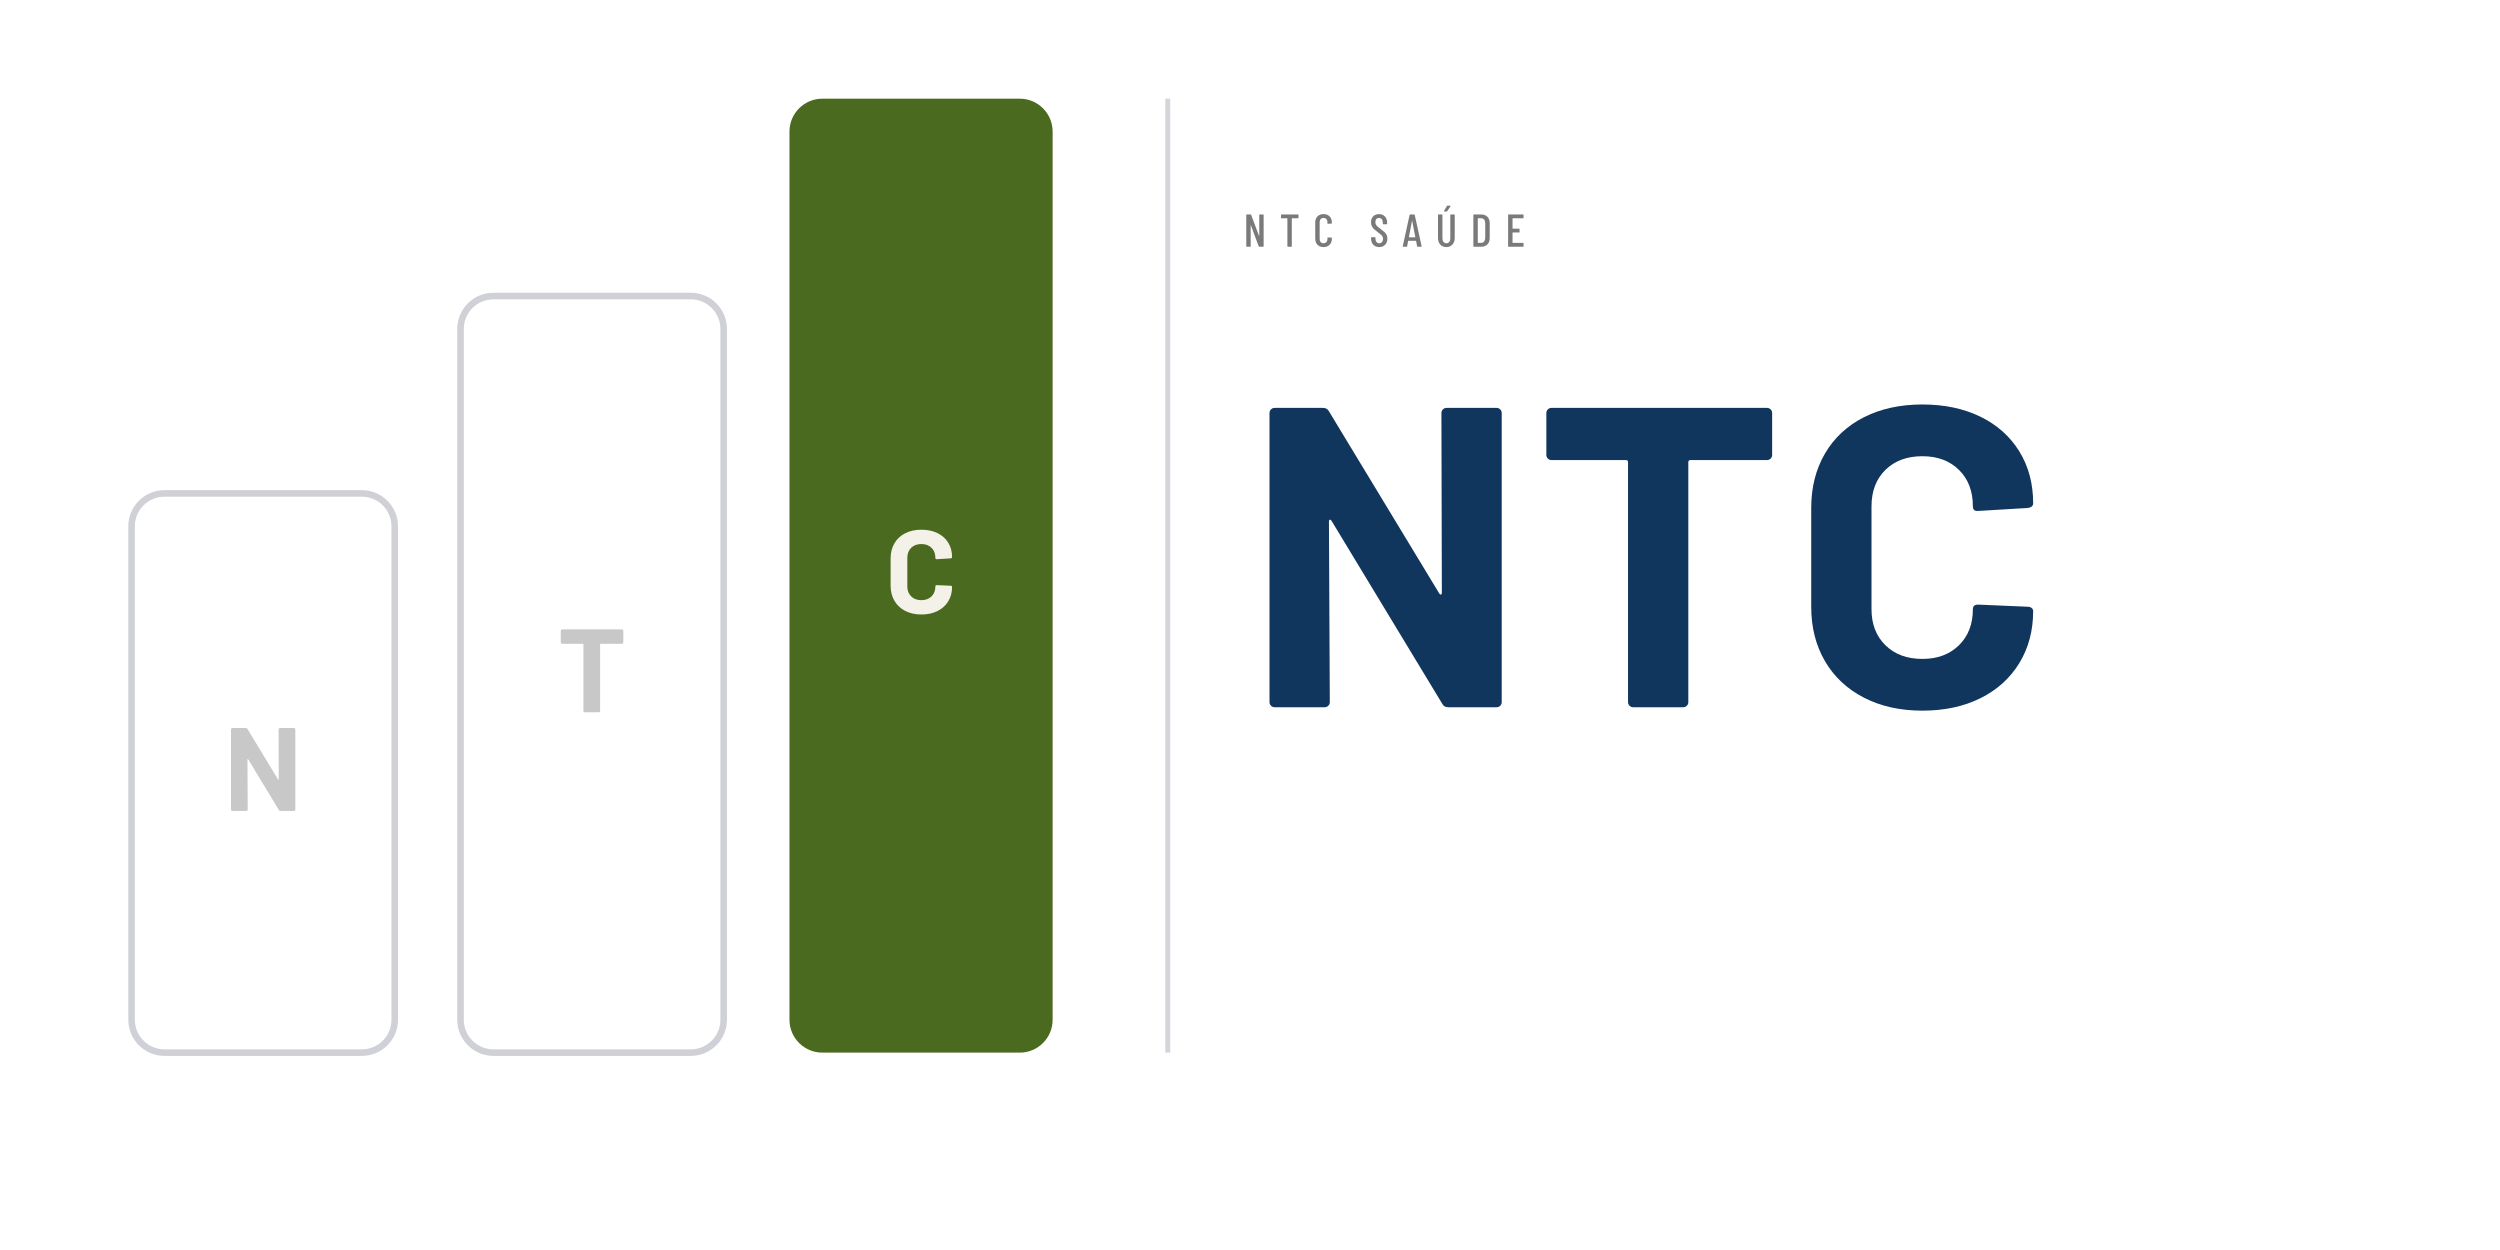
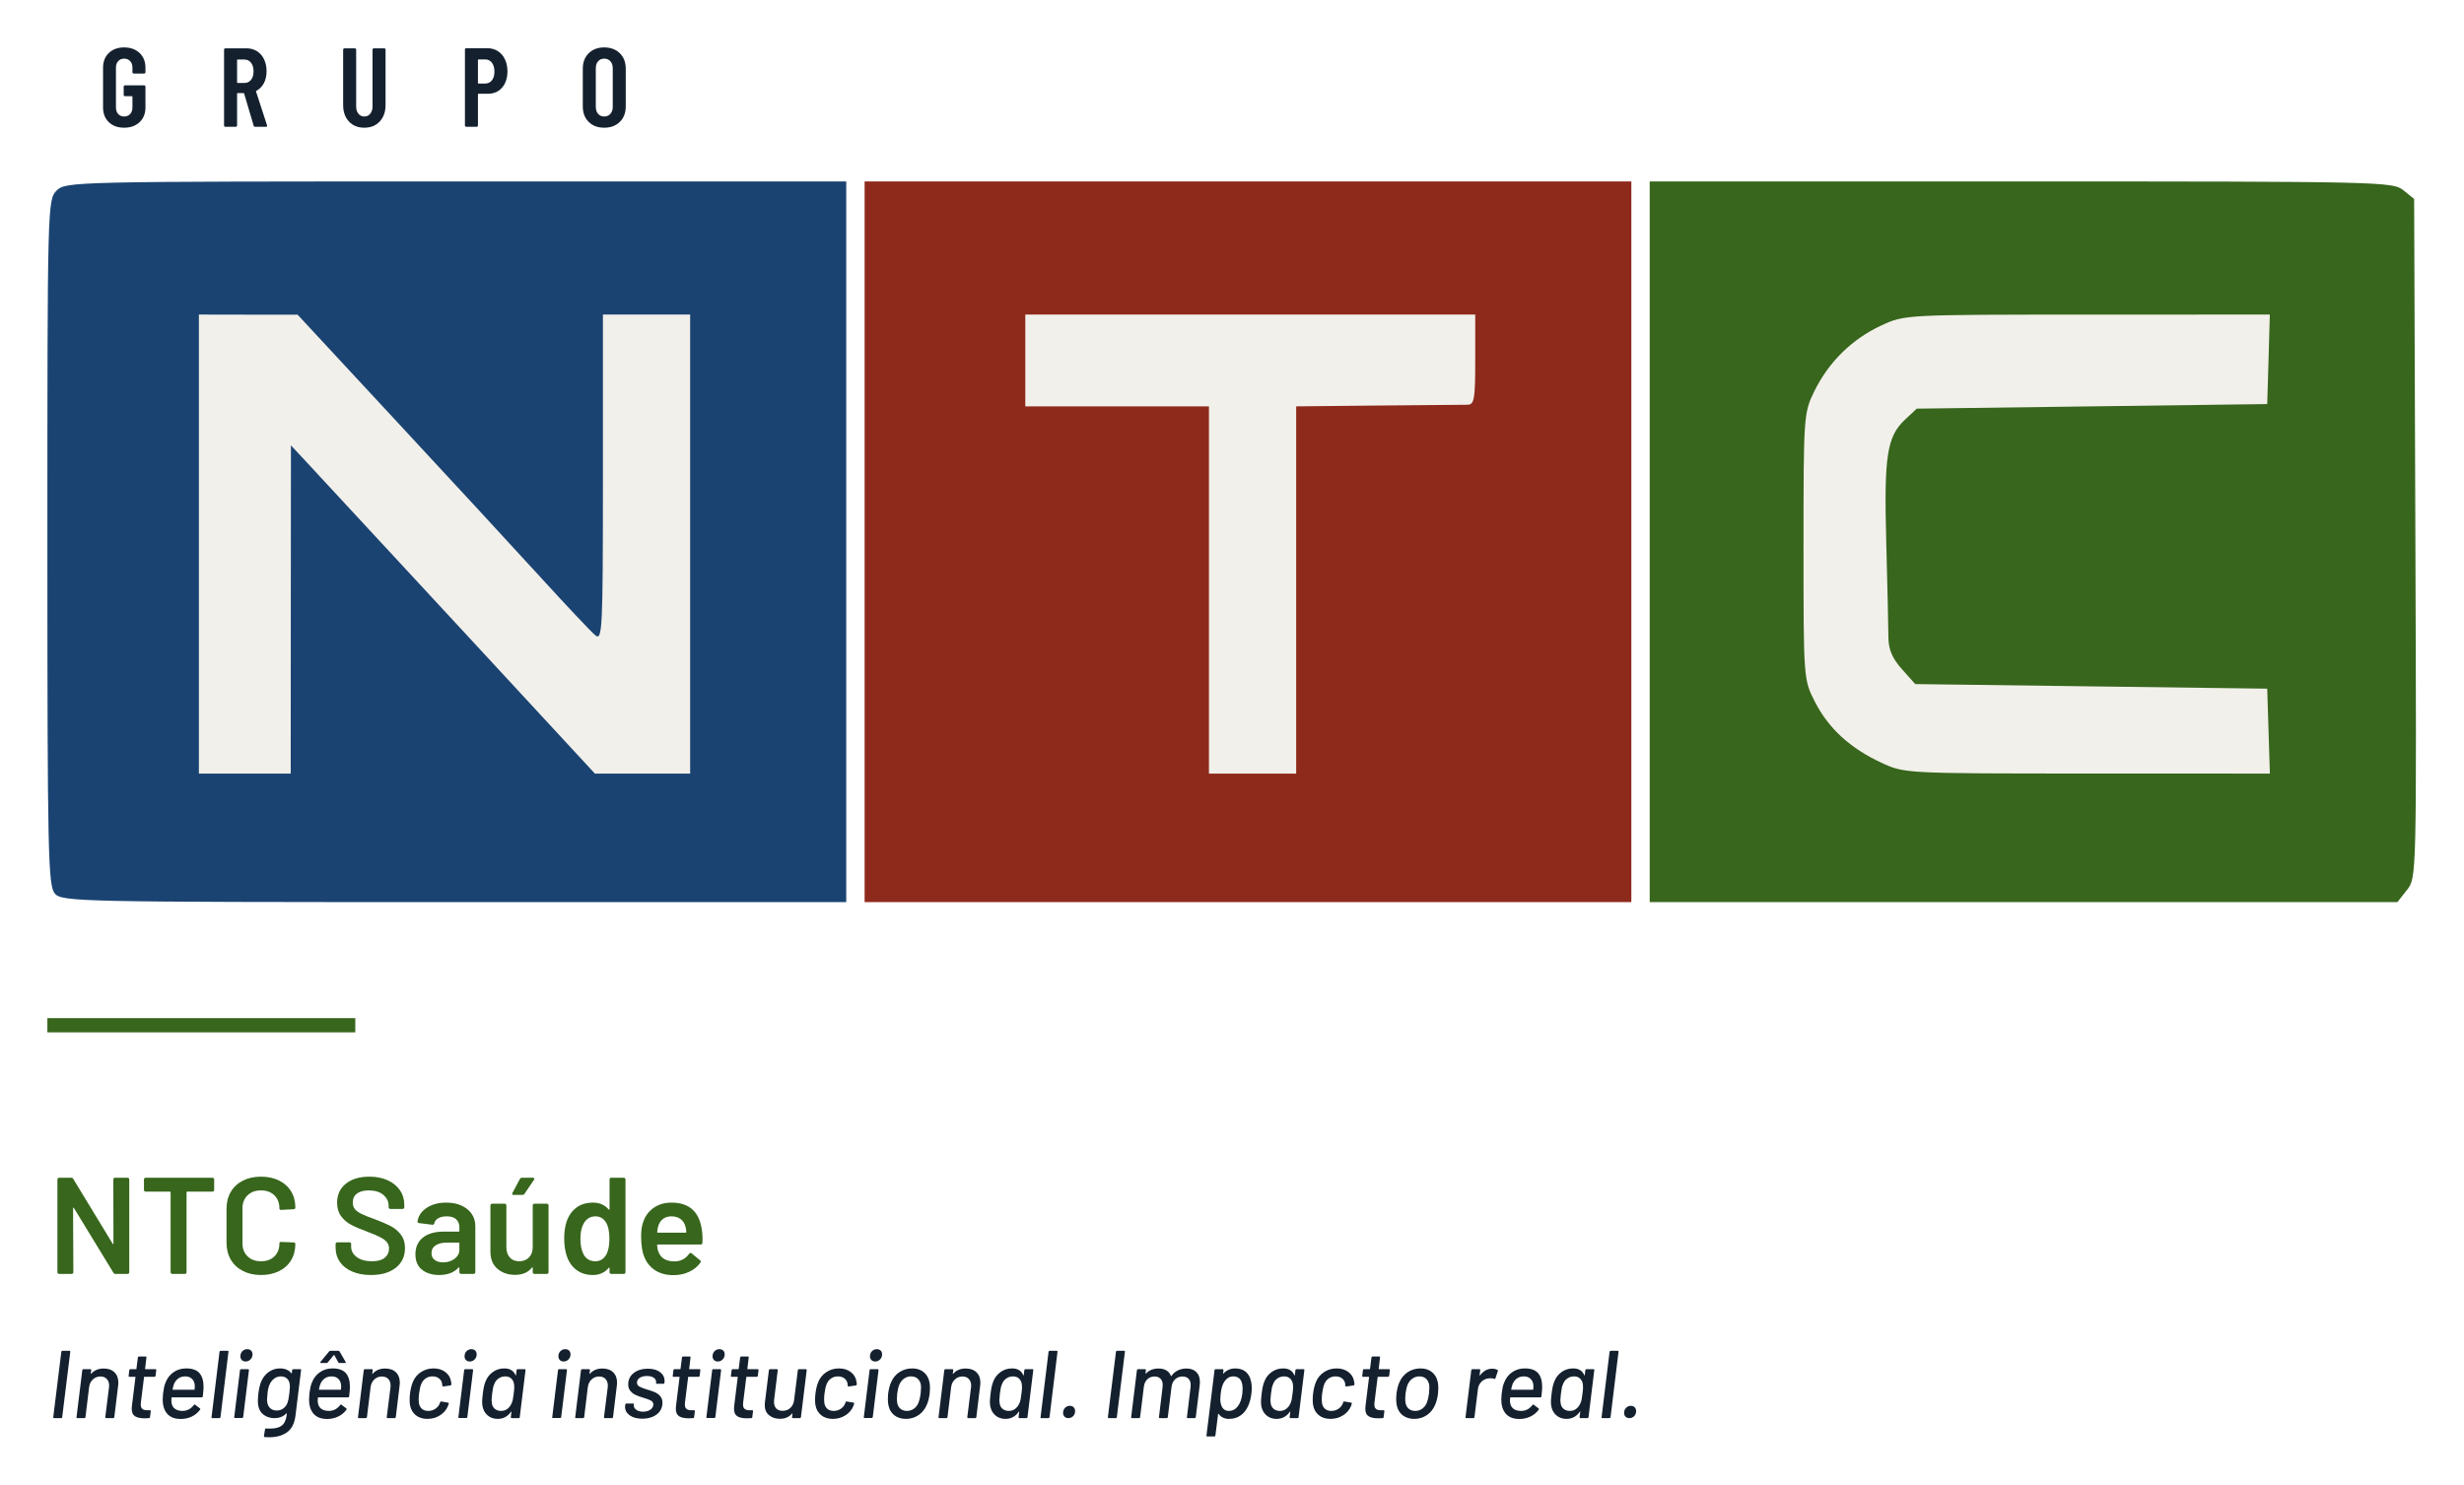
- <svg xmlns="http://www.w3.org/2000/svg" viewBox="0 0 760 380" preserveAspectRatio="xMidYMid meet">
-   <rect x="40" y="150" width="80" height="170" rx="10" fill="none" stroke="#A8ACB6" stroke-width="2" stroke-opacity="0.55" />
-   <g opacity="0.55" fill="#9A9A9A" transform="translate(68.03,246.52)">
-     <path transform="translate(0,0) scale(0.036,-0.036)" d="M475 700H592Q597 700 600.5 696.5Q604 693 604 688V12Q604 7 600.5 3.5Q597 0 592 0H479Q469 0 465 8L206 436Q204 439 202.0 438.5Q200 438 200 434L202 12Q202 7 198.5 3.5Q195 0 190 0H73Q68 0 64.5 3.5Q61 7 61 12V688Q61 693 64.5 696.5Q68 700 73 700H186Q196 700 200 692L458 266Q460 263 462.0 263.5Q464 264 464 268L463 688Q463 693 466.5 696.5Q470 700 475 700Z" />
+ <svg xmlns="http://www.w3.org/2000/svg" width="4870" height="2935" viewBox="-93.66 -95.43 4870.35 2935.01">
+   <path style="stroke-width:0;fill-rule:nonzero" transform="matrix(9.074939 0 0 9.074973 2340.846 843.9725) matrix(1 0 0 1 0 0)  translate(-511.9462, -491)" fill="#1A4372" d="M 255.65 582.17 C 254.15 580.50 254.00 573.75 254.00 505.67 C 254.00 432.33 254.04 430.96 256.00 429.00 C 257.97 427.03 259.33 427.00 343.00 427.00 L 428.00 427.00 L 428.00 505.50 L 428.00 584.00 L 342.65 584.00 C 261.24 584.00 257.23 583.92 255.65 582.17 Z " />
+   <path style="stroke-width:0;fill-rule:nonzero" transform="matrix(9.074939 0 0 9.074973 2340.846 843.9725) matrix(1 0 0 1 0 0)  translate(-511.9462, -491)" fill="#F2F0EA" d="M 307.02 520.25 L 307.05 484.50 L 311.27 489.03 C 313.60 491.52 328.49 507.61 344.38 524.78 L 373.25 556.00 L 383.63 556.00 L 394.00 556.00 L 394.00 506.00 L 394.00 456.00 L 384.50 456.00 L 375.00 456.00 L 375.00 491.62 C 375.00 524.66 374.88 527.15 373.34 525.87 C 372.43 525.12 367.18 519.55 361.66 513.50 C 356.14 507.45 341.93 492.05 330.06 479.27 L 308.50 456.03 L 297.75 456.02 L 287.00 456.00 L 287.00 506.00 L 287.00 556.00 L 297.00 556.00 L 307.00 556.00 L 307.02 520.25 Z " />
+   <path style="stroke-width:0;fill-rule:nonzero" transform="matrix(9.074939 0 0 9.074973 2340.846 843.9725) matrix(1 0 0 1 0 0)  translate(-511.9462, -491)" fill="#8E2A1C" d="M 432.00 505.50 L 432.00 427.00 L 515.50 427.00 L 599.00 427.00 L 599.00 505.50 L 599.00 584.00 L 515.50 584.00 L 432.00 584.00 L 432.00 505.50 Z " />
+   <path style="stroke-width:0;fill-rule:nonzero" transform="matrix(9.074939 0 0 9.074973 2340.846 843.9725) matrix(1 0 0 1 0 0)  translate(-511.9462, -491)" fill="#F2F0EA" d="M 526.00 516.00 L 526.00 476.00 L 543.75 475.82 C 553.51 475.72 562.29 475.65 563.25 475.65 C 564.80 475.66 565.00 474.53 565.00 465.83 L 565.00 456.00 L 516.00 456.00 L 467.00 456.00 L 467.00 466.00 L 467.00 476.00 L 487.00 476.00 L 507.00 476.00 L 507.00 516.00 L 507.00 556.00 L 516.50 556.00 L 526.00 556.00 L 526.00 516.00 Z " />
+   <path style="stroke-width:0;fill-rule:nonzero" transform="matrix(9.074939 0 0 9.074973 2340.846 843.9725) matrix(1 0 0 1 0 0)  translate(-511.9462, -491)" fill="#37661C" d="M 603.00 505.50 L 603.00 427.00 L 683.89 427.00 C 762.04 427.00 764.86 427.06 767.14 428.91 L 769.50 430.82 L 769.77 504.75 C 770.04 578.45 770.03 578.69 767.95 581.34 L 765.85 584.00 L 684.43 584.00 L 603.00 584.00 L 603.00 505.50 Z " />
+   <path style="stroke-width:0;fill-rule:nonzero" transform="matrix(9.074939 0 0 9.074973 2340.846 843.9725) matrix(1 0 0 1 0 0)  translate(-511.9462, -491)" fill="#F2F0EA" d="M 737.79 546.75 L 737.50 537.50 L 699.17 537.00 L 660.83 536.50 L 657.92 533.23 C 655.81 530.87 655.00 528.93 654.99 526.23 C 654.98 524.18 654.77 514.85 654.52 505.50 C 654.02 486.89 654.67 482.60 658.57 478.93 L 661.16 476.50 L 699.33 476.00 L 737.50 475.50 L 737.79 465.75 L 738.07 456.00 L 698.29 456.01 C 658.51 456.02 658.50 456.02 653.40 458.40 C 647.06 461.35 642.01 466.31 638.89 472.64 C 636.54 477.43 636.50 477.94 636.50 506.50 C 636.50 535.38 636.51 535.52 638.97 540.34 C 641.95 546.16 646.61 550.44 653.43 553.62 C 658.49 555.98 658.59 555.98 698.29 555.99 L 738.08 556.00 L 737.79 546.75 Z " />
+   <g fill="#14202E">
+     <path transform="translate(100.7318,155.1846) scale(0.2216878,-0.2216878)" d="M42 173V527Q42 609 93.5 658.5Q145 708 230 708Q315 708 367.5 658.5Q420 609 420 526V487Q420 482 416.5 478.5Q413 475 408 475H316Q311 475 307.5 478.5Q304 482 304 487V528Q304 564 283.5 586.0Q263 608 230 608Q197 608 177.0 586.0Q157 564 157 528V172Q157 136 177.0 114.0Q197 92 230 92Q263 92 283.5 114.0Q304 136 304 172V268Q304 273 299 273H238Q233 273 229.5 276.5Q226 280 226 285V358Q226 363 229.5 366.5Q233 370 238 370H408Q413 370 416.5 366.5Q420 363 420 358V173Q420 91 367.5 41.5Q315 -8 230 -8Q145 -8 93.5 41.5Q42 91 42 173Z" />
+     <path transform="translate(337.2419,155.1846) scale(0.2216878,-0.2216878)" d="M318 10 233 297Q231 301 228 301H175Q170 301 170 296V12Q170 7 166.5 3.5Q163 0 158 0H66Q61 0 57.5 3.5Q54 7 54 12V688Q54 693 57.5 696.5Q61 700 66 700H254Q307 700 347.5 674.5Q388 649 410.5 602.5Q433 556 433 496Q433 434 409.0 389.0Q385 344 342 321Q338 320 339 315L437 14Q438 12 438 9Q438 0 427 0H331Q321 0 318 10ZM170 595V396Q170 391 175 391H236Q272 391 294.5 419.0Q317 447 317 495Q317 543 294.5 571.5Q272 600 236 600H175Q170 600 170 595Z" />
+     <path transform="translate(573.5303,155.1846) scale(0.2216878,-0.2216878)" d="M50 194V688Q50 693 53.5 696.5Q57 700 62 700H154Q159 700 162.5 696.5Q166 693 166 688V182Q166 142 186.0 117.0Q206 92 239 92Q272 92 292.0 117.0Q312 142 312 182V688Q312 693 315.5 696.5Q319 700 324 700H416Q421 700 424.5 696.5Q428 693 428 688V194Q428 103 376.0 47.5Q324 -8 239 -8Q153 -8 101.5 47.5Q50 103 50 194Z" />
+     <path transform="translate(813.5874,155.1846) scale(0.2216878,-0.2216878)" d="M432 495Q432 405 384.5 350.0Q337 295 259 295H174Q169 295 169 290V12Q169 7 165.5 3.5Q162 0 157 0H65Q60 0 56.5 3.5Q53 7 53 12V689Q53 694 56.5 697.5Q60 701 65 701H253Q306 701 346.5 675.0Q387 649 409.5 602.0Q432 555 432 495ZM316 492Q316 542 293.5 571.5Q271 601 234 601H174Q169 601 169 596V391Q169 386 174 386H234Q271 386 293.5 414.5Q316 443 316 492Z" />
+     <path transform="translate(1048.989,155.1846) scale(0.2216878,-0.2216878)" d="M42 182V518Q42 604 94.5 656.0Q147 708 233 708Q319 708 372.0 656.0Q425 604 425 518V182Q425 96 372.0 44.0Q319 -8 233 -8Q147 -8 94.5 44.0Q42 96 42 182ZM309 177V523Q309 561 288.0 584.5Q267 608 233 608Q199 608 178.5 584.5Q158 561 158 523V177Q158 139 178.5 115.5Q199 92 233 92Q267 92 288.0 115.5Q309 139 309 177Z" />
  </g>
-   <rect x="140" y="90" width="80" height="230" rx="10" fill="none" stroke="#A8ACB6" stroke-width="2" stroke-opacity="0.55" />
-   <g opacity="0.55" fill="#9A9A9A" transform="translate(169.47,216.52)">
-     <path transform="translate(0,0) scale(0.036,-0.036)" d="M556 688V590Q556 585 552.5 581.5Q549 578 544 578H365Q360 578 360 573V12Q360 7 356.5 3.5Q353 0 348 0H231Q226 0 222.5 3.5Q219 7 219 12V573Q219 578 214 578H40Q35 578 31.5 581.5Q28 585 28 590V688Q28 693 31.5 696.5Q35 700 40 700H544Q549 700 552.5 696.5Q556 693 556 688Z" />
+   <rect x="0.0" y="1917.3" width="608.6" height="28.1" fill="#37661C" />
+   <g fill="#37661C">
+     <path transform="translate(0,2422.978) scale(0.2715421,-0.2715421)" d="M492 700H584Q589 700 592.5 696.5Q596 693 596 688V12Q596 7 592.5 3.5Q589 0 584 0H495Q485 0 481 8L193 480Q191 483 189.0 482.5Q187 482 187 478L189 12Q189 7 185.5 3.5Q182 0 177 0H85Q80 0 76.5 3.5Q73 7 73 12V688Q73 693 76.5 696.5Q80 700 85 700H174Q184 700 188 692L475 220Q477 217 479.0 217.5Q481 218 481 222L480 688Q480 693 483.5 696.5Q487 700 492 700Z" />
+     <path transform="translate(181.6617,2422.978) scale(0.2715421,-0.2715421)" d="M545 688V611Q545 606 541.5 602.5Q538 599 533 599H349Q344 599 344 594V12Q344 7 340.5 3.5Q337 0 332 0H240Q235 0 231.5 3.5Q228 7 228 12V594Q228 599 223 599H46Q41 599 37.5 602.5Q34 606 34 611V688Q34 693 37.5 696.5Q41 700 46 700H533Q538 700 541.5 696.5Q545 693 545 688Z" />
+     <path transform="translate(338.8846,2422.978) scale(0.2715421,-0.2715421)" d="M56 227V474Q56 544 87.0 597.0Q118 650 175.0 679.0Q232 708 307 708Q381 708 438.0 680.0Q495 652 526.0 601.0Q557 550 557 483Q557 478 553.5 474.5Q550 471 545 471L453 466Q441 466 441 477Q441 536 404.5 572.0Q368 608 307 608Q246 608 209.0 572.0Q172 536 172 477V222Q172 164 209.0 128.0Q246 92 307 92Q368 92 404.5 127.5Q441 163 441 222Q441 233 453 233L545 229Q550 229 553.5 226.0Q557 223 557 219Q557 151 526.0 99.5Q495 48 438.0 20.0Q381 -8 307 -8Q232 -8 175.0 21.5Q118 51 87.0 104.0Q56 157 56 227Z" />
+     <path transform="translate(558.2906,2422.978) scale(0.2715421,-0.2715421)" d="M42 193V218Q42 223 45.5 226.5Q49 230 54 230H143Q148 230 151.5 226.5Q155 223 155 218V199Q155 153 196.0 122.5Q237 92 308 92Q369 92 400.0 118.0Q431 144 431 185Q431 213 414.0 232.5Q397 252 365.5 268.0Q334 284 271 308Q200 334 156.0 357.0Q112 380 82.5 419.5Q53 459 53 518Q53 606 117.0 657.0Q181 708 288 708Q363 708 420.5 682.0Q478 656 510.0 609.5Q542 563 542 502V485Q542 480 538.5 476.5Q535 473 530 473H440Q435 473 431.5 476.5Q428 480 428 485V496Q428 543 389.5 575.5Q351 608 283 608Q228 608 197.5 585.0Q167 562 167 520Q167 490 183.0 471.0Q199 452 231.0 436.5Q263 421 330 397Q401 370 443.5 348.0Q486 326 516.5 286.5Q547 247 547 188Q547 98 480.5 45.0Q414 -8 299 -8Q221 -8 163.0 17.0Q105 42 73.5 87.0Q42 132 42 193Z" />
+     <path transform="translate(718.772,2422.978) scale(0.2715421,-0.2715421)" d="M468 349V12Q468 7 464.5 3.5Q461 0 456 0H364Q359 0 355.5 3.5Q352 7 352 12V44Q352 47 350.0 47.5Q348 48 346 46Q297 -8 204 -8Q129 -8 80.5 30.0Q32 68 32 143Q32 221 86.5 264.5Q141 308 240 308H347Q352 308 352 313V337Q352 376 329.0 397.5Q306 419 260 419Q222 419 198.5 405.5Q175 392 169 368Q166 356 155 358L58 370Q53 371 49.5 373.5Q46 376 47 380Q55 441 112.5 480.0Q170 519 257 519Q320 519 368.0 497.0Q416 475 442.0 436.5Q468 398 468 349ZM352 176V223Q352 228 347 228H263Q210 228 179.5 208.0Q149 188 149 151Q149 119 172.5 101.5Q196 84 233 84Q282 84 317.0 110.0Q352 136 352 176Z" />
+     <path transform="translate(860.517,2422.978) scale(0.2715421,-0.2715421)" d="M376 511H467Q472 511 475.5 507.5Q479 504 479 499V12Q479 7 475.5 3.5Q472 0 467 0H376Q371 0 367.5 3.5Q364 7 364 12V44Q364 47 362.0 48.0Q360 49 358 46Q317 -7 235 -7Q159 -7 107.5 37.0Q56 81 56 162V499Q56 504 59.5 507.5Q63 511 68 511H160Q165 511 168.5 507.5Q172 504 172 499V195Q172 148 196.5 120.0Q221 92 265 92Q310 92 337.0 120.0Q364 148 364 195V499Q364 504 367.5 507.5Q371 511 376 511ZM216 589 271 692Q275 700 286 700H365Q372 700 374.5 695.5Q377 691 373 685L304 583Q299 575 290 575H224Q217 575 215.0 579.0Q213 583 216 589Z" />
+     <path transform="translate(1008.236,2422.978) scale(0.2715421,-0.2715421)" d="M391 700H483Q488 700 491.5 696.5Q495 693 495 688V12Q495 7 491.5 3.5Q488 0 483 0H391Q386 0 382.5 3.5Q379 7 379 12V42Q379 45 377.0 46.0Q375 47 373 44Q329 -8 258 -8Q187 -8 138.0 29.0Q89 66 67 132Q49 188 49 257Q49 328 66 379Q88 445 137.0 482.0Q186 519 260 519Q329 519 373 469Q375 467 377.0 467.5Q379 468 379 471V688Q379 693 382.5 696.5Q386 700 391 700ZM378 256Q378 334 353 375Q326 419 277 419Q226 419 197 377Q167 333 167 255Q167 185 191 140Q219 92 276 92Q327 92 355 140Q378 181 378 256Z" />
+     <path transform="translate(1160.028,2422.978) scale(0.2715421,-0.2715421)" d="M497 257 496 226Q496 214 484 214H171Q166 214 166 209Q169 176 175 164Q199 92 292 91Q360 91 400 147Q404 153 410 153Q414 153 417 150L479 99Q488 92 482 83Q451 39 399.5 15.0Q348 -9 285 -9Q207 -9 152.5 26.0Q98 61 73 124Q50 178 50 274Q50 332 62 368Q82 438 137.5 478.5Q193 519 271 519Q468 519 493 313Q497 288 497 257ZM175 349Q169 332 167 305Q165 300 171 300H374Q379 300 379 305Q377 330 373 343Q364 379 337.5 399.0Q311 419 271 419Q234 419 209.5 400.5Q185 382 175 349Z" />
  </g>
-   <rect x="240" y="30" width="80" height="290" rx="10" fill="#4A6A1F" />
-   <g fill="#F4F1E8" transform="translate(269.056,186.52)">
-     <path transform="translate(0,0) scale(0.036,-0.036)" d="M47 235V466Q47 538 79.0 593.0Q111 648 170.0 678.0Q229 708 307 708Q384 708 442.5 679.5Q501 651 533.5 598.5Q566 546 566 477Q566 468 554 466L437 459H435Q425 459 425 470Q425 523 392.5 555.0Q360 587 307 587Q253 587 220.5 555.0Q188 523 188 470V229Q188 177 220.5 145.0Q253 113 307 113Q360 113 392.5 145.0Q425 177 425 229Q425 240 437 240L554 235Q559 235 562.5 232.0Q566 229 566 225Q566 156 533.5 103.0Q501 50 442.5 21.0Q384 -8 307 -8Q229 -8 170.0 22.5Q111 53 79.0 108.0Q47 163 47 235Z" />
-   </g>
-   <line x1="355" y1="30" x2="355" y2="320" stroke="#A8ACB6" stroke-width="1.5" stroke-opacity="0.5" />
-   <g fill="#7A7A7A" transform="translate(378,75)">
-     <path transform="translate(0,0) scale(0.014,-0.014)" d="M354 700H429Q439 700 439 690V10Q439 0 429 0H343Q335 0 332 8L162 465Q161 467 159.0 466.5Q157 466 157 464L158 10Q158 0 148 0H72Q62 0 62 10V690Q62 700 72 700H157Q165 700 168 692L339 235Q340 232 342.0 232.5Q344 233 344 236V690Q344 700 354 700Z" />
-     <path transform="translate(11.014,0) scale(0.014,-0.014)" d="M409 690V627Q409 617 399 617H268Q264 617 264 613V10Q264 0 254 0H178Q168 0 168 10V613Q168 617 164 617H40Q30 617 30 627V690Q30 700 40 700H399Q409 700 409 690Z" />
-     <path transform="translate(21.16,0) scale(0.014,-0.014)" d="M48 173V528Q48 610 97.5 659.0Q147 708 228 708Q310 708 359.5 659.0Q409 610 409 528V512Q409 502 399 502L323 498Q313 498 313 508V534Q313 575 289.5 600.0Q266 625 228 625Q190 625 167.0 600.0Q144 575 144 534V166Q144 125 167.0 100.0Q190 75 228 75Q266 75 289.5 100.0Q313 125 313 166V192Q313 202 323 202L399 198Q409 198 409 188V173Q409 91 359.5 41.5Q310 -8 228 -8Q147 -8 97.5 41.5Q48 91 48 173Z" />
-     <path transform="translate(38.288,0) scale(0.014,-0.014)" d="M38 171V197Q38 207 48 207H122Q132 207 132 197V176Q132 130 155.0 102.5Q178 75 214 75Q250 75 273.5 101.5Q297 128 297 171Q297 200 284.5 222.0Q272 244 251.5 261.5Q231 279 185 313Q134 351 105.0 378.0Q76 405 56.0 443.0Q36 481 36 532Q36 613 84.0 660.5Q132 708 209 708Q289 708 337.5 657.0Q386 606 386 523V498Q386 488 376 488H302Q292 488 292 498V525Q292 570 269.0 597.5Q246 625 209 625Q174 625 152.0 600.5Q130 576 130 532Q130 492 152.0 464.5Q174 437 237 391Q297 346 327.5 318.0Q358 290 374.5 256.5Q391 223 391 177Q391 93 342.0 42.5Q293 -8 214 -8Q135 -8 86.5 41.5Q38 91 38 171Z" />
-     <path transform="translate(48.252,0) scale(0.014,-0.014)" d="M325 9 303 124Q303 126 301.5 127.0Q300 128 298 128H135Q133 128 131.5 127.0Q130 126 130 124L109 9Q108 0 98 0H22Q17 0 14.5 3.0Q12 6 13 11L162 691Q164 700 173 700H262Q272 700 273 691L423 11V9Q423 0 414 0H336Q327 0 325 9ZM150 204H283Q286 204 286 208L218 563Q217 565 216.0 565.0Q215 565 214 563L147 208Q147 204 150 204Z" />
-     <path transform="translate(58.356,0) scale(0.014,-0.014)" d="M57 190V690Q57 700 67 700H143Q153 700 153 690V180Q153 133 176.5 104.0Q200 75 238 75Q277 75 300.5 104.0Q324 133 324 180V690Q324 700 334 700H410Q420 700 420 690V190Q420 101 370.0 46.5Q320 -8 238 -8Q156 -8 106.5 46.5Q57 101 57 190ZM188 776 250 884Q255 891 262 891H323Q329 891 331.0 887.5Q333 884 330 879L256 770Q252 764 244 764H195Q189 764 187.0 767.5Q185 771 188 776Z" />
-     <path transform="translate(69.034,0) scale(0.014,-0.014)" d="M62 10V690Q62 700 72 700H236Q319 700 368.0 649.0Q417 598 417 511V189Q417 102 368.0 51.0Q319 0 236 0H72Q62 0 62 10ZM162 83 235 84Q273 84 296.0 113.5Q319 143 320 194V506Q320 557 297.0 587.0Q274 617 235 617H162Q158 617 158 613V87Q158 83 162 83Z" />
-     <path transform="translate(79.6,0) scale(0.014,-0.014)" d="M387 617H162Q158 617 158 613V396Q158 392 162 392H300Q310 392 310 382V319Q310 309 300 309H162Q158 309 158 305V87Q158 83 162 83H387Q397 83 397 73V10Q397 0 387 0H72Q62 0 62 10V690Q62 700 72 700H387Q397 700 397 690V627Q397 617 387 617Z" />
-   </g>
-   <g fill="#11365E" transform="translate(378,215)">
-     <path transform="translate(0,0) scale(0.13,-0.13)" d="M475 700H592Q597 700 600.5 696.5Q604 693 604 688V12Q604 7 600.5 3.5Q597 0 592 0H479Q469 0 465 8L206 436Q204 439 202.0 438.5Q200 438 200 434L202 12Q202 7 198.5 3.5Q195 0 190 0H73Q68 0 64.5 3.5Q61 7 61 12V688Q61 693 64.5 696.5Q68 700 73 700H186Q196 700 200 692L458 266Q460 263 462.0 263.5Q464 264 464 268L463 688Q463 693 466.5 696.5Q470 700 475 700Z" />
-     <path transform="translate(88.45,0) scale(0.13,-0.13)" d="M556 688V590Q556 585 552.5 581.5Q549 578 544 578H365Q360 578 360 573V12Q360 7 356.5 3.5Q353 0 348 0H231Q226 0 222.5 3.5Q219 7 219 12V573Q219 578 214 578H40Q35 578 31.5 581.5Q28 585 28 590V688Q28 693 31.5 696.5Q35 700 40 700H544Q549 700 552.5 696.5Q556 693 556 688Z" />
-     <path transform="translate(166.5,0) scale(0.13,-0.13)" d="M47 235V466Q47 538 79.0 593.0Q111 648 170.0 678.0Q229 708 307 708Q384 708 442.5 679.5Q501 651 533.5 598.5Q566 546 566 477Q566 468 554 466L437 459H435Q425 459 425 470Q425 523 392.5 555.0Q360 587 307 587Q253 587 220.5 555.0Q188 523 188 470V229Q188 177 220.5 145.0Q253 113 307 113Q360 113 392.5 145.0Q425 177 425 229Q425 240 437 240L554 235Q559 235 562.5 232.0Q566 229 566 225Q566 156 533.5 103.0Q501 50 442.5 21.0Q384 -8 307 -8Q229 -8 170.0 22.5Q111 53 79.0 108.0Q47 163 47 235Z" />
+   <g fill="#14202E">
+     <path transform="translate(0,2708.097) scale(0.1900795,-0.1900795)" d="M61 10 145 690Q147 700 156 700H230Q234 700 236.5 697.0Q239 694 238 690L154 10Q154 6 151.0 3.0Q148 0 144 0H70Q61 0 61 10Z" />
+     <path transform="translate(48.0901,2708.097) scale(0.1900795,-0.1900795)" d="M485 369Q485 360 483 340L443 10Q442 6 439.0 3.0Q436 0 432 0H358Q349 0 349 10L388 321Q389 327 389 339Q389 381 365.0 407.0Q341 433 299 433Q252 433 219.5 402.0Q187 371 181 322L143 10Q141 0 132 0H58Q48 0 50 10L110 499Q112 509 121 509H194Q199 509 201.5 506.0Q204 503 203 499L198 463Q198 461 199.5 460.0Q201 459 202 461Q250 516 332 516Q404 516 444.5 476.5Q485 437 485 369Z" />
+     <path transform="translate(148.0719,2708.097) scale(0.1900795,-0.1900795)" d="M335 430H230Q226 430 226 426L193 161Q192 154 192 142Q192 110 208.5 96.0Q225 82 259 82H287Q292 82 294.5 79.0Q297 76 296 72L288 10Q288 0 278 0Q246 -2 233 -2Q166 -2 132.0 19.5Q98 41 98 98Q98 107 100 127L137 426Q137 430 133 430H74Q64 430 66 440L73 499Q75 509 84 509H143Q147 509 147 513L162 631Q164 641 173 641H243Q247 641 249.5 638.0Q252 635 251 631L237 513Q236 512 237.0 510.5Q238 509 240 509H345Q355 509 353 499L346 440Q344 430 335 430Z" />
+     <path transform="translate(216.1204,2708.097) scale(0.1900795,-0.1900795)" d="M479 226Q478 216 468 216H158Q154 216 154 212Q152 188 152 180Q152 170 154 160Q159 120 188.5 97.5Q218 75 268 75Q339 75 386 136Q392 146 399 139L450 101Q456 95 451 88Q418 42 365.0 16.5Q312 -9 249 -9Q178 -9 134.0 22.5Q90 54 72 114Q62 148 62 194Q62 213 66 257Q71 295 76.5 321.0Q82 347 91 368Q117 437 174.0 477.0Q231 517 306 517Q402 517 444.5 468.0Q487 419 487 325Q487 290 479 226ZM180 355Q171 333 165 299Q164 295 168 295H390Q394 295 394 299Q396 323 396 331Q396 377 369.5 405.5Q343 434 296 434Q254 434 224.5 412.5Q195 391 180 355Z" />
+     <path transform="translate(314.9617,2708.097) scale(0.1900795,-0.1900795)" d="M50 10 133 690Q135 700 144 700H218Q228 700 226 690L143 10Q141 0 132 0H58Q48 0 50 10Z" />
+     <path transform="translate(358.2999,2708.097) scale(0.1900795,-0.1900795)" d="M122 643Q122 675 142.5 696.0Q163 717 193 717Q218 717 233.0 702.5Q248 688 248 663Q248 632 227.0 610.5Q206 589 177 589Q152 589 137.0 604.0Q122 619 122 643ZM58 11 118 499Q118 503 121.0 506.0Q124 509 128 509H202Q211 509 211 499L151 11Q149 1 140 1H66Q56 1 58 11Z" />
+     <path transform="translate(405.2495,2708.097) scale(0.1900795,-0.1900795)" d="M424 509H498Q508 509 506 499L448 26Q433 -95 360.5 -147.0Q288 -199 176 -199Q160 -199 128 -197Q119 -196 120 -186L131 -117Q132 -112 135.5 -109.5Q139 -107 143 -108Q157 -109 183 -109Q265 -109 305.5 -77.5Q346 -46 356 29L358 47Q358 53 353 49Q307 0 228 0Q165 0 118.0 34.0Q71 68 60 134Q57 155 57 179Q57 211 62 256Q72 336 93 384Q119 444 170.5 480.5Q222 517 286 517Q365 517 405 467Q408 462 410 468L413 499Q415 509 424 509ZM384 257Q390 311 390 326Q390 334 388 350Q385 387 361.0 410.5Q337 434 296 434Q256 434 225.5 410.5Q195 387 179 350Q163 317 157 257Q152 212 152 193Q152 174 155 163Q160 126 186.0 102.5Q212 79 252 79Q294 79 324.0 102.5Q354 126 366 163Q371 178 374.5 195.0Q378 212 384 257Z" />
+     <path transform="translate(505.4214,2708.097) scale(0.1900795,-0.1900795)" d="M479 226Q478 216 468 216H158Q154 216 154 212Q152 188 152 180Q152 170 154 160Q159 120 188.5 97.5Q218 75 268 75Q339 75 386 136Q392 146 399 139L450 101Q456 95 451 88Q418 42 365.0 16.5Q312 -9 249 -9Q178 -9 134.0 22.5Q90 54 72 114Q62 148 62 194Q62 213 66 257Q71 295 76.5 321.0Q82 347 91 368Q117 437 174.0 477.0Q231 517 306 517Q402 517 444.5 468.0Q487 419 487 325Q487 290 479 226ZM180 355Q171 333 165 299Q164 295 168 295H390Q394 295 394 299Q396 323 396 331Q396 377 369.5 405.5Q343 434 296 434Q254 434 224.5 412.5Q195 391 180 355ZM181 585 271 694Q276 700 285 700H367Q377 700 379 694L442 585L444 580Q444 573 435 573H378Q369 573 367 579L325 655Q324 657 322.0 657.0Q320 657 319 655L256 579Q252 573 244 573H186Q180 573 178.5 576.5Q177 580 181 585Z" />
+     <path transform="translate(604.4528,2708.097) scale(0.1900795,-0.1900795)" d="M485 369Q485 360 483 340L443 10Q442 6 439.0 3.0Q436 0 432 0H358Q349 0 349 10L388 321Q389 327 389 339Q389 381 365.0 407.0Q341 433 299 433Q252 433 219.5 402.0Q187 371 181 322L143 10Q141 0 132 0H58Q48 0 50 10L110 499Q112 509 121 509H194Q199 509 201.5 506.0Q204 503 203 499L198 463Q198 461 199.5 460.0Q201 459 202 461Q250 516 332 516Q404 516 444.5 476.5Q485 437 485 369Z" />
+     <path transform="translate(704.4346,2708.097) scale(0.1900795,-0.1900795)" d="M65 135Q61 158 61 190Q61 224 65 256Q74 328 95 377Q121 441 179.0 479.0Q237 517 310 517Q383 517 432.5 479.0Q482 441 491 383Q495 366 495 350Q494 341 485 340L411 329H409Q401 329 401 338L399 354Q396 388 369.0 411.0Q342 434 299 434Q256 434 225.0 411.0Q194 388 180 350Q168 321 159 255Q155 222 155 193Q155 179 157 161Q162 121 187.0 98.0Q212 75 255 75Q297 75 330.5 98.5Q364 122 376 158L378 163Q378 166 379 167Q380 171 383.0 172.5Q386 174 390 173L461 161Q469 159 468 153Q468 150 467 149Q466 144 460 127Q435 66 376.5 29.0Q318 -8 245 -8Q172 -8 124.5 30.5Q77 69 65 135Z" />
+     <path transform="translate(801.3752,2708.097) scale(0.1900795,-0.1900795)" d="M122 643Q122 675 142.5 696.0Q163 717 193 717Q218 717 233.0 702.5Q248 688 248 663Q248 632 227.0 610.5Q206 589 177 589Q152 589 137.0 604.0Q122 619 122 643ZM58 11 118 499Q118 503 121.0 506.0Q124 509 128 509H202Q211 509 211 499L151 11Q149 1 140 1H66Q56 1 58 11Z" />
+     <path transform="translate(848.3248,2708.097) scale(0.1900795,-0.1900795)" d="M427 509H501Q511 509 509 499L449 10Q449 6 446.0 3.0Q443 0 438 0H365Q356 0 356 10L363 66Q364 69 362.0 69.5Q360 70 359 67Q307 -8 219 -8Q155 -8 112.0 31.0Q69 70 60 135Q58 157 58 168Q58 196 65 254Q70 297 76.5 327.0Q83 357 94 383Q117 442 169.0 479.5Q221 517 288 517Q376 517 405 446Q406 443 407.5 443.5Q409 444 410 447L416 499Q418 509 427 509ZM386 253Q392 295 392 324Q392 334 390 352Q385 388 361.5 411.0Q338 434 299 434Q258 434 226.5 411.0Q195 388 183 351Q176 336 172.0 318.0Q168 300 162 255Q156 203 156 186Q156 172 159 158Q162 121 188.0 98.0Q214 75 255 75Q295 75 323.5 98.5Q352 122 366 158Q373 174 377.0 192.5Q381 211 386 253Z" />
+     <path transform="translate(986.8928,2708.097) scale(0.1900795,-0.1900795)" d="M122 643Q122 675 142.5 696.0Q163 717 193 717Q218 717 233.0 702.5Q248 688 248 663Q248 632 227.0 610.5Q206 589 177 589Q152 589 137.0 604.0Q122 619 122 643ZM58 11 118 499Q118 503 121.0 506.0Q124 509 128 509H202Q211 509 211 499L151 11Q149 1 140 1H66Q56 1 58 11Z" />
+     <path transform="translate(1033.842,2708.097) scale(0.1900795,-0.1900795)" d="M485 369Q485 360 483 340L443 10Q442 6 439.0 3.0Q436 0 432 0H358Q349 0 349 10L388 321Q389 327 389 339Q389 381 365.0 407.0Q341 433 299 433Q252 433 219.5 402.0Q187 371 181 322L143 10Q141 0 132 0H58Q48 0 50 10L110 499Q112 509 121 509H194Q199 509 201.5 506.0Q204 503 203 499L198 463Q198 461 199.5 460.0Q201 459 202 461Q250 516 332 516Q404 516 444.5 476.5Q485 437 485 369Z" />
+     <path transform="translate(1133.824,2708.097) scale(0.1900795,-0.1900795)" d="M42 118Q42 127 43 131L45 142Q45 146 48.0 149.0Q51 152 56 152H125Q130 152 132.5 149.0Q135 146 134 142L133 137Q130 109 157.0 88.0Q184 67 229 67Q276 67 306.0 88.5Q336 110 336 142Q336 168 312.5 181.5Q289 195 238 210Q187 225 154.0 240.0Q121 255 98.0 282.0Q75 309 75 350Q75 425 132.5 469.5Q190 514 280 514Q359 514 406.0 478.5Q453 443 453 386Q453 375 452 370L451 367Q451 363 448.0 360.0Q445 357 441 357H373Q368 357 365.5 360.0Q363 363 364 367L365 370Q368 399 342.5 418.5Q317 438 270 438Q224 438 195.0 419.5Q166 401 166 369Q166 343 190.0 329.0Q214 315 266 299Q318 284 351.0 270.0Q384 256 407.5 229.0Q431 202 431 160Q431 110 404.5 72.5Q378 35 330.0 14.5Q282 -6 221 -6Q139 -6 90.5 29.0Q42 64 42 118Z" />
+     <path transform="translate(1223.542,2708.097) scale(0.1900795,-0.1900795)" d="M335 430H230Q226 430 226 426L193 161Q192 154 192 142Q192 110 208.5 96.0Q225 82 259 82H287Q292 82 294.5 79.0Q297 76 296 72L288 10Q288 0 278 0Q246 -2 233 -2Q166 -2 132.0 19.5Q98 41 98 98Q98 107 100 127L137 426Q137 430 133 430H74Q64 430 66 440L73 499Q75 509 84 509H143Q147 509 147 513L162 631Q164 641 173 641H243Q247 641 249.5 638.0Q252 635 251 631L237 513Q236 512 237.0 510.5Q238 509 240 509H345Q355 509 353 499L346 440Q344 430 335 430Z" />
+     <path transform="translate(1291.59,2708.097) scale(0.1900795,-0.1900795)" d="M122 643Q122 675 142.5 696.0Q163 717 193 717Q218 717 233.0 702.5Q248 688 248 663Q248 632 227.0 610.5Q206 589 177 589Q152 589 137.0 604.0Q122 619 122 643ZM58 11 118 499Q118 503 121.0 506.0Q124 509 128 509H202Q211 509 211 499L151 11Q149 1 140 1H66Q56 1 58 11Z" />
+     <path transform="translate(1338.54,2708.097) scale(0.1900795,-0.1900795)" d="M335 430H230Q226 430 226 426L193 161Q192 154 192 142Q192 110 208.5 96.0Q225 82 259 82H287Q292 82 294.5 79.0Q297 76 296 72L288 10Q288 0 278 0Q246 -2 233 -2Q166 -2 132.0 19.5Q98 41 98 98Q98 107 100 127L137 426Q137 430 133 430H74Q64 430 66 440L73 499Q75 509 84 509H143Q147 509 147 513L162 631Q164 641 173 641H243Q247 641 249.5 638.0Q252 635 251 631L237 513Q236 512 237.0 510.5Q238 509 240 509H345Q355 509 353 499L346 440Q344 430 335 430Z" />
+     <path transform="translate(1406.588,2708.097) scale(0.1900795,-0.1900795)" d="M415 509H487Q492 509 494.5 506.0Q497 503 496 499L436 10Q434 0 425 0H352Q342 0 344 10L348 47Q349 49 347.5 49.5Q346 50 344 48Q298 -7 217 -7Q150 -7 105.0 30.0Q60 67 60 134Q60 150 61 158L103 499Q105 509 114 509H187Q191 509 193.5 506.0Q196 503 195 499L157 188Q156 181 156 168Q156 125 179.0 100.5Q202 76 245 76Q294 76 326.5 106.5Q359 137 365 188L404 499Q404 503 407.0 506.0Q410 509 415 509Z" />
+     <path transform="translate(1505.81,2708.097) scale(0.1900795,-0.1900795)" d="M65 135Q61 158 61 190Q61 224 65 256Q74 328 95 377Q121 441 179.0 479.0Q237 517 310 517Q383 517 432.5 479.0Q482 441 491 383Q495 366 495 350Q494 341 485 340L411 329H409Q401 329 401 338L399 354Q396 388 369.0 411.0Q342 434 299 434Q256 434 225.0 411.0Q194 388 180 350Q168 321 159 255Q155 222 155 193Q155 179 157 161Q162 121 187.0 98.0Q212 75 255 75Q297 75 330.5 98.5Q364 122 376 158L378 163Q378 166 379 167Q380 171 383.0 172.5Q386 174 390 173L461 161Q469 159 468 153Q468 150 467 149Q466 144 460 127Q435 66 376.5 29.0Q318 -8 245 -8Q172 -8 124.5 30.5Q77 69 65 135Z" />
+     <path transform="translate(1602.75,2708.097) scale(0.1900795,-0.1900795)" d="M122 643Q122 675 142.5 696.0Q163 717 193 717Q218 717 233.0 702.5Q248 688 248 663Q248 632 227.0 610.5Q206 589 177 589Q152 589 137.0 604.0Q122 619 122 643ZM58 11 118 499Q118 503 121.0 506.0Q124 509 128 509H202Q211 509 211 499L151 11Q149 1 140 1H66Q56 1 58 11Z" />
+     <path transform="translate(1649.7,2708.097) scale(0.1900795,-0.1900795)" d="M67 134Q61 163 61 201Q61 229 64 256Q74 329 96 376Q125 442 183.0 479.5Q241 517 315 517Q385 517 432.0 479.5Q479 442 493 377Q499 349 499 313Q499 286 496 257Q488 187 464 134Q434 67 377.0 29.5Q320 -8 249 -8Q177 -8 128.5 29.5Q80 67 67 134ZM380 161Q396 204 402 255Q406 299 406 317Q406 330 404 348Q396 389 369.5 411.5Q343 434 302 434Q262 434 230.0 411.5Q198 389 180 348Q166 314 158 255Q155 228 155 203Q155 179 158 161Q164 121 191.0 98.0Q218 75 259 75Q299 75 331.0 97.5Q363 120 380 161Z" />
+     <path transform="translate(1751.963,2708.097) scale(0.1900795,-0.1900795)" d="M485 369Q485 360 483 340L443 10Q442 6 439.0 3.0Q436 0 432 0H358Q349 0 349 10L388 321Q389 327 389 339Q389 381 365.0 407.0Q341 433 299 433Q252 433 219.5 402.0Q187 371 181 322L143 10Q141 0 132 0H58Q48 0 50 10L110 499Q112 509 121 509H194Q199 509 201.5 506.0Q204 503 203 499L198 463Q198 461 199.5 460.0Q201 459 202 461Q250 516 332 516Q404 516 444.5 476.5Q485 437 485 369Z" />
+     <path transform="translate(1851.945,2708.097) scale(0.1900795,-0.1900795)" d="M427 509H501Q511 509 509 499L449 10Q449 6 446.0 3.0Q443 0 438 0H365Q356 0 356 10L363 66Q364 69 362.0 69.5Q360 70 359 67Q307 -8 219 -8Q155 -8 112.0 31.0Q69 70 60 135Q58 157 58 168Q58 196 65 254Q70 297 76.5 327.0Q83 357 94 383Q117 442 169.0 479.5Q221 517 288 517Q376 517 405 446Q406 443 407.5 443.5Q409 444 410 447L416 499Q418 509 427 509ZM386 253Q392 295 392 324Q392 334 390 352Q385 388 361.5 411.0Q338 434 299 434Q258 434 226.5 411.0Q195 388 183 351Q176 336 172.0 318.0Q168 300 162 255Q156 203 156 186Q156 172 159 158Q162 121 188.0 98.0Q214 75 255 75Q295 75 323.5 98.5Q352 122 366 158Q373 174 377.0 192.5Q381 211 386 253Z" />
+     <path transform="translate(1953.637,2708.097) scale(0.1900795,-0.1900795)" d="M50 10 133 690Q135 700 144 700H218Q228 700 226 690L143 10Q141 0 132 0H58Q48 0 50 10Z" />
+     <path transform="translate(1996.975,2708.097) scale(0.1900795,-0.1900795)" d="M56 54Q56 86 76.5 107.0Q97 128 127 128Q151 128 166.0 112.5Q181 97 181 72Q181 41 160.5 20.5Q140 0 111 0Q86 0 71.0 15.0Q56 30 56 54Z" />
+     <path transform="translate(2084.602,2708.097) scale(0.1900795,-0.1900795)" d="M61 10 145 690Q147 700 156 700H230Q234 700 236.5 697.0Q239 694 238 690L154 10Q154 6 151.0 3.0Q148 0 144 0H70Q61 0 61 10Z" />
+     <path transform="translate(2132.692,2708.097) scale(0.1900795,-0.1900795)" d="M765 375Q765 366 763 344L722 10Q720 0 711 0H638Q628 0 630 10L668 324Q669 331 669 345Q669 386 646.5 409.5Q624 433 584 433Q539 433 507.5 404.0Q476 375 470 326L431 10Q429 0 420 0H347Q337 0 339 10L377 324Q378 331 378 345Q378 386 355.5 409.5Q333 433 293 433Q248 433 218.0 404.0Q188 375 182 326L143 10Q141 0 132 0H58Q48 0 50 10L110 499Q112 509 121 509H194Q199 509 201.5 506.0Q204 503 203 499L199 465Q198 463 199.5 462.0Q201 461 203 463Q253 516 334 516Q383 516 416.0 496.5Q449 477 463 439Q466 435 469 439Q496 478 537.0 497.0Q578 516 625 516Q691 516 728.0 479.0Q765 442 765 375Z" />
+     <path transform="translate(2284.946,2708.097) scale(0.1900795,-0.1900795)" d="M503 312Q503 281 499 253Q490 182 468 132Q439 65 388.0 28.5Q337 -8 265 -8Q231 -8 203.5 5.5Q176 19 158 44Q156 46 154.5 45.0Q153 44 153 42L125 -181Q123 -191 114 -191H41Q36 -191 33.5 -188.0Q31 -185 32 -181L116 499Q116 503 119.0 506.0Q122 509 127 509H200Q209 509 209 499L205 466Q204 464 205.5 463.0Q207 462 209 464Q233 490 264.0 503.5Q295 517 329 517Q399 517 441.0 481.5Q483 446 496 381Q503 352 503 312ZM405 255Q408 282 408 304Q408 349 396 379Q386 406 364.0 420.0Q342 434 310 434Q255 434 218 380Q189 336 180 254Q176 214 176 200Q176 157 189 126Q211 75 265 75Q322 75 358 123Q395 171 405 255Z" />
+     <path transform="translate(2387.779,2708.097) scale(0.1900795,-0.1900795)" d="M427 509H501Q511 509 509 499L449 10Q449 6 446.0 3.0Q443 0 438 0H365Q356 0 356 10L363 66Q364 69 362.0 69.5Q360 70 359 67Q307 -8 219 -8Q155 -8 112.0 31.0Q69 70 60 135Q58 157 58 168Q58 196 65 254Q70 297 76.5 327.0Q83 357 94 383Q117 442 169.0 479.5Q221 517 288 517Q376 517 405 446Q406 443 407.5 443.5Q409 444 410 447L416 499Q418 509 427 509ZM386 253Q392 295 392 324Q392 334 390 352Q385 388 361.5 411.0Q338 434 299 434Q258 434 226.5 411.0Q195 388 183 351Q176 336 172.0 318.0Q168 300 162 255Q156 203 156 186Q156 172 159 158Q162 121 188.0 98.0Q214 75 255 75Q295 75 323.5 98.5Q352 122 366 158Q373 174 377.0 192.5Q381 211 386 253Z" />
+     <path transform="translate(2489.471,2708.097) scale(0.1900795,-0.1900795)" d="M65 135Q61 158 61 190Q61 224 65 256Q74 328 95 377Q121 441 179.0 479.0Q237 517 310 517Q383 517 432.5 479.0Q482 441 491 383Q495 366 495 350Q494 341 485 340L411 329H409Q401 329 401 338L399 354Q396 388 369.0 411.0Q342 434 299 434Q256 434 225.0 411.0Q194 388 180 350Q168 321 159 255Q155 222 155 193Q155 179 157 161Q162 121 187.0 98.0Q212 75 255 75Q297 75 330.5 98.5Q364 122 376 158L378 163Q378 166 379 167Q380 171 383.0 172.5Q386 174 390 173L461 161Q469 159 468 153Q468 150 467 149Q466 144 460 127Q435 66 376.5 29.0Q318 -8 245 -8Q172 -8 124.5 30.5Q77 69 65 135Z" />
+     <path transform="translate(2586.412,2708.097) scale(0.1900795,-0.1900795)" d="M335 430H230Q226 430 226 426L193 161Q192 154 192 142Q192 110 208.5 96.0Q225 82 259 82H287Q292 82 294.5 79.0Q297 76 296 72L288 10Q288 0 278 0Q246 -2 233 -2Q166 -2 132.0 19.5Q98 41 98 98Q98 107 100 127L137 426Q137 430 133 430H74Q64 430 66 440L73 499Q75 509 84 509H143Q147 509 147 513L162 631Q164 641 173 641H243Q247 641 249.5 638.0Q252 635 251 631L237 513Q236 512 237.0 510.5Q238 509 240 509H345Q355 509 353 499L346 440Q344 430 335 430Z" />
+     <path transform="translate(2654.46,2708.097) scale(0.1900795,-0.1900795)" d="M67 134Q61 163 61 201Q61 229 64 256Q74 329 96 376Q125 442 183.0 479.5Q241 517 315 517Q385 517 432.0 479.5Q479 442 493 377Q499 349 499 313Q499 286 496 257Q488 187 464 134Q434 67 377.0 29.5Q320 -8 249 -8Q177 -8 128.5 29.5Q80 67 67 134ZM380 161Q396 204 402 255Q406 299 406 317Q406 330 404 348Q396 389 369.5 411.5Q343 434 302 434Q262 434 230.0 411.5Q198 389 180 348Q166 314 158 255Q155 228 155 203Q155 179 158 161Q164 121 191.0 98.0Q218 75 259 75Q299 75 331.0 97.5Q363 120 380 161Z" />
+     <path transform="translate(2793.598,2708.097) scale(0.1900795,-0.1900795)" d="M383 501Q390 498 386 489L361 414Q358 405 349 408Q333 415 311 415L297 414Q252 412 218.5 381.5Q185 351 179 302L143 10Q141 0 132 0H58Q48 0 50 10L110 499Q112 509 121 509H194Q199 509 201.5 506.0Q204 503 203 499L196 446Q196 443 197.5 442.5Q199 442 200 444Q252 514 328 514Q359 514 383 501Z" />
+     <path transform="translate(2862.027,2708.097) scale(0.1900795,-0.1900795)" d="M479 226Q478 216 468 216H158Q154 216 154 212Q152 188 152 180Q152 170 154 160Q159 120 188.5 97.5Q218 75 268 75Q339 75 386 136Q392 146 399 139L450 101Q456 95 451 88Q418 42 365.0 16.5Q312 -9 249 -9Q178 -9 134.0 22.5Q90 54 72 114Q62 148 62 194Q62 213 66 257Q71 295 76.5 321.0Q82 347 91 368Q117 437 174.0 477.0Q231 517 306 517Q402 517 444.5 468.0Q487 419 487 325Q487 290 479 226ZM180 355Q171 333 165 299Q164 295 168 295H390Q394 295 394 299Q396 323 396 331Q396 377 369.5 405.5Q343 434 296 434Q254 434 224.5 412.5Q195 391 180 355Z" />
+     <path transform="translate(2960.868,2708.097) scale(0.1900795,-0.1900795)" d="M427 509H501Q511 509 509 499L449 10Q449 6 446.0 3.0Q443 0 438 0H365Q356 0 356 10L363 66Q364 69 362.0 69.5Q360 70 359 67Q307 -8 219 -8Q155 -8 112.0 31.0Q69 70 60 135Q58 157 58 168Q58 196 65 254Q70 297 76.5 327.0Q83 357 94 383Q117 442 169.0 479.5Q221 517 288 517Q376 517 405 446Q406 443 407.5 443.5Q409 444 410 447L416 499Q418 509 427 509ZM386 253Q392 295 392 324Q392 334 390 352Q385 388 361.5 411.0Q338 434 299 434Q258 434 226.5 411.0Q195 388 183 351Q176 336 172.0 318.0Q168 300 162 255Q156 203 156 186Q156 172 159 158Q162 121 188.0 98.0Q214 75 255 75Q295 75 323.5 98.5Q352 122 366 158Q373 174 377.0 192.5Q381 211 386 253Z" />
+     <path transform="translate(3062.561,2708.097) scale(0.1900795,-0.1900795)" d="M50 10 133 690Q135 700 144 700H218Q228 700 226 690L143 10Q141 0 132 0H58Q48 0 50 10Z" />
+     <path transform="translate(3105.899,2708.097) scale(0.1900795,-0.1900795)" d="M56 54Q56 86 76.5 107.0Q97 128 127 128Q151 128 166.0 112.5Q181 97 181 72Q181 41 160.5 20.5Q140 0 111 0Q86 0 71.0 15.0Q56 30 56 54Z" />
  </g>
</svg>
